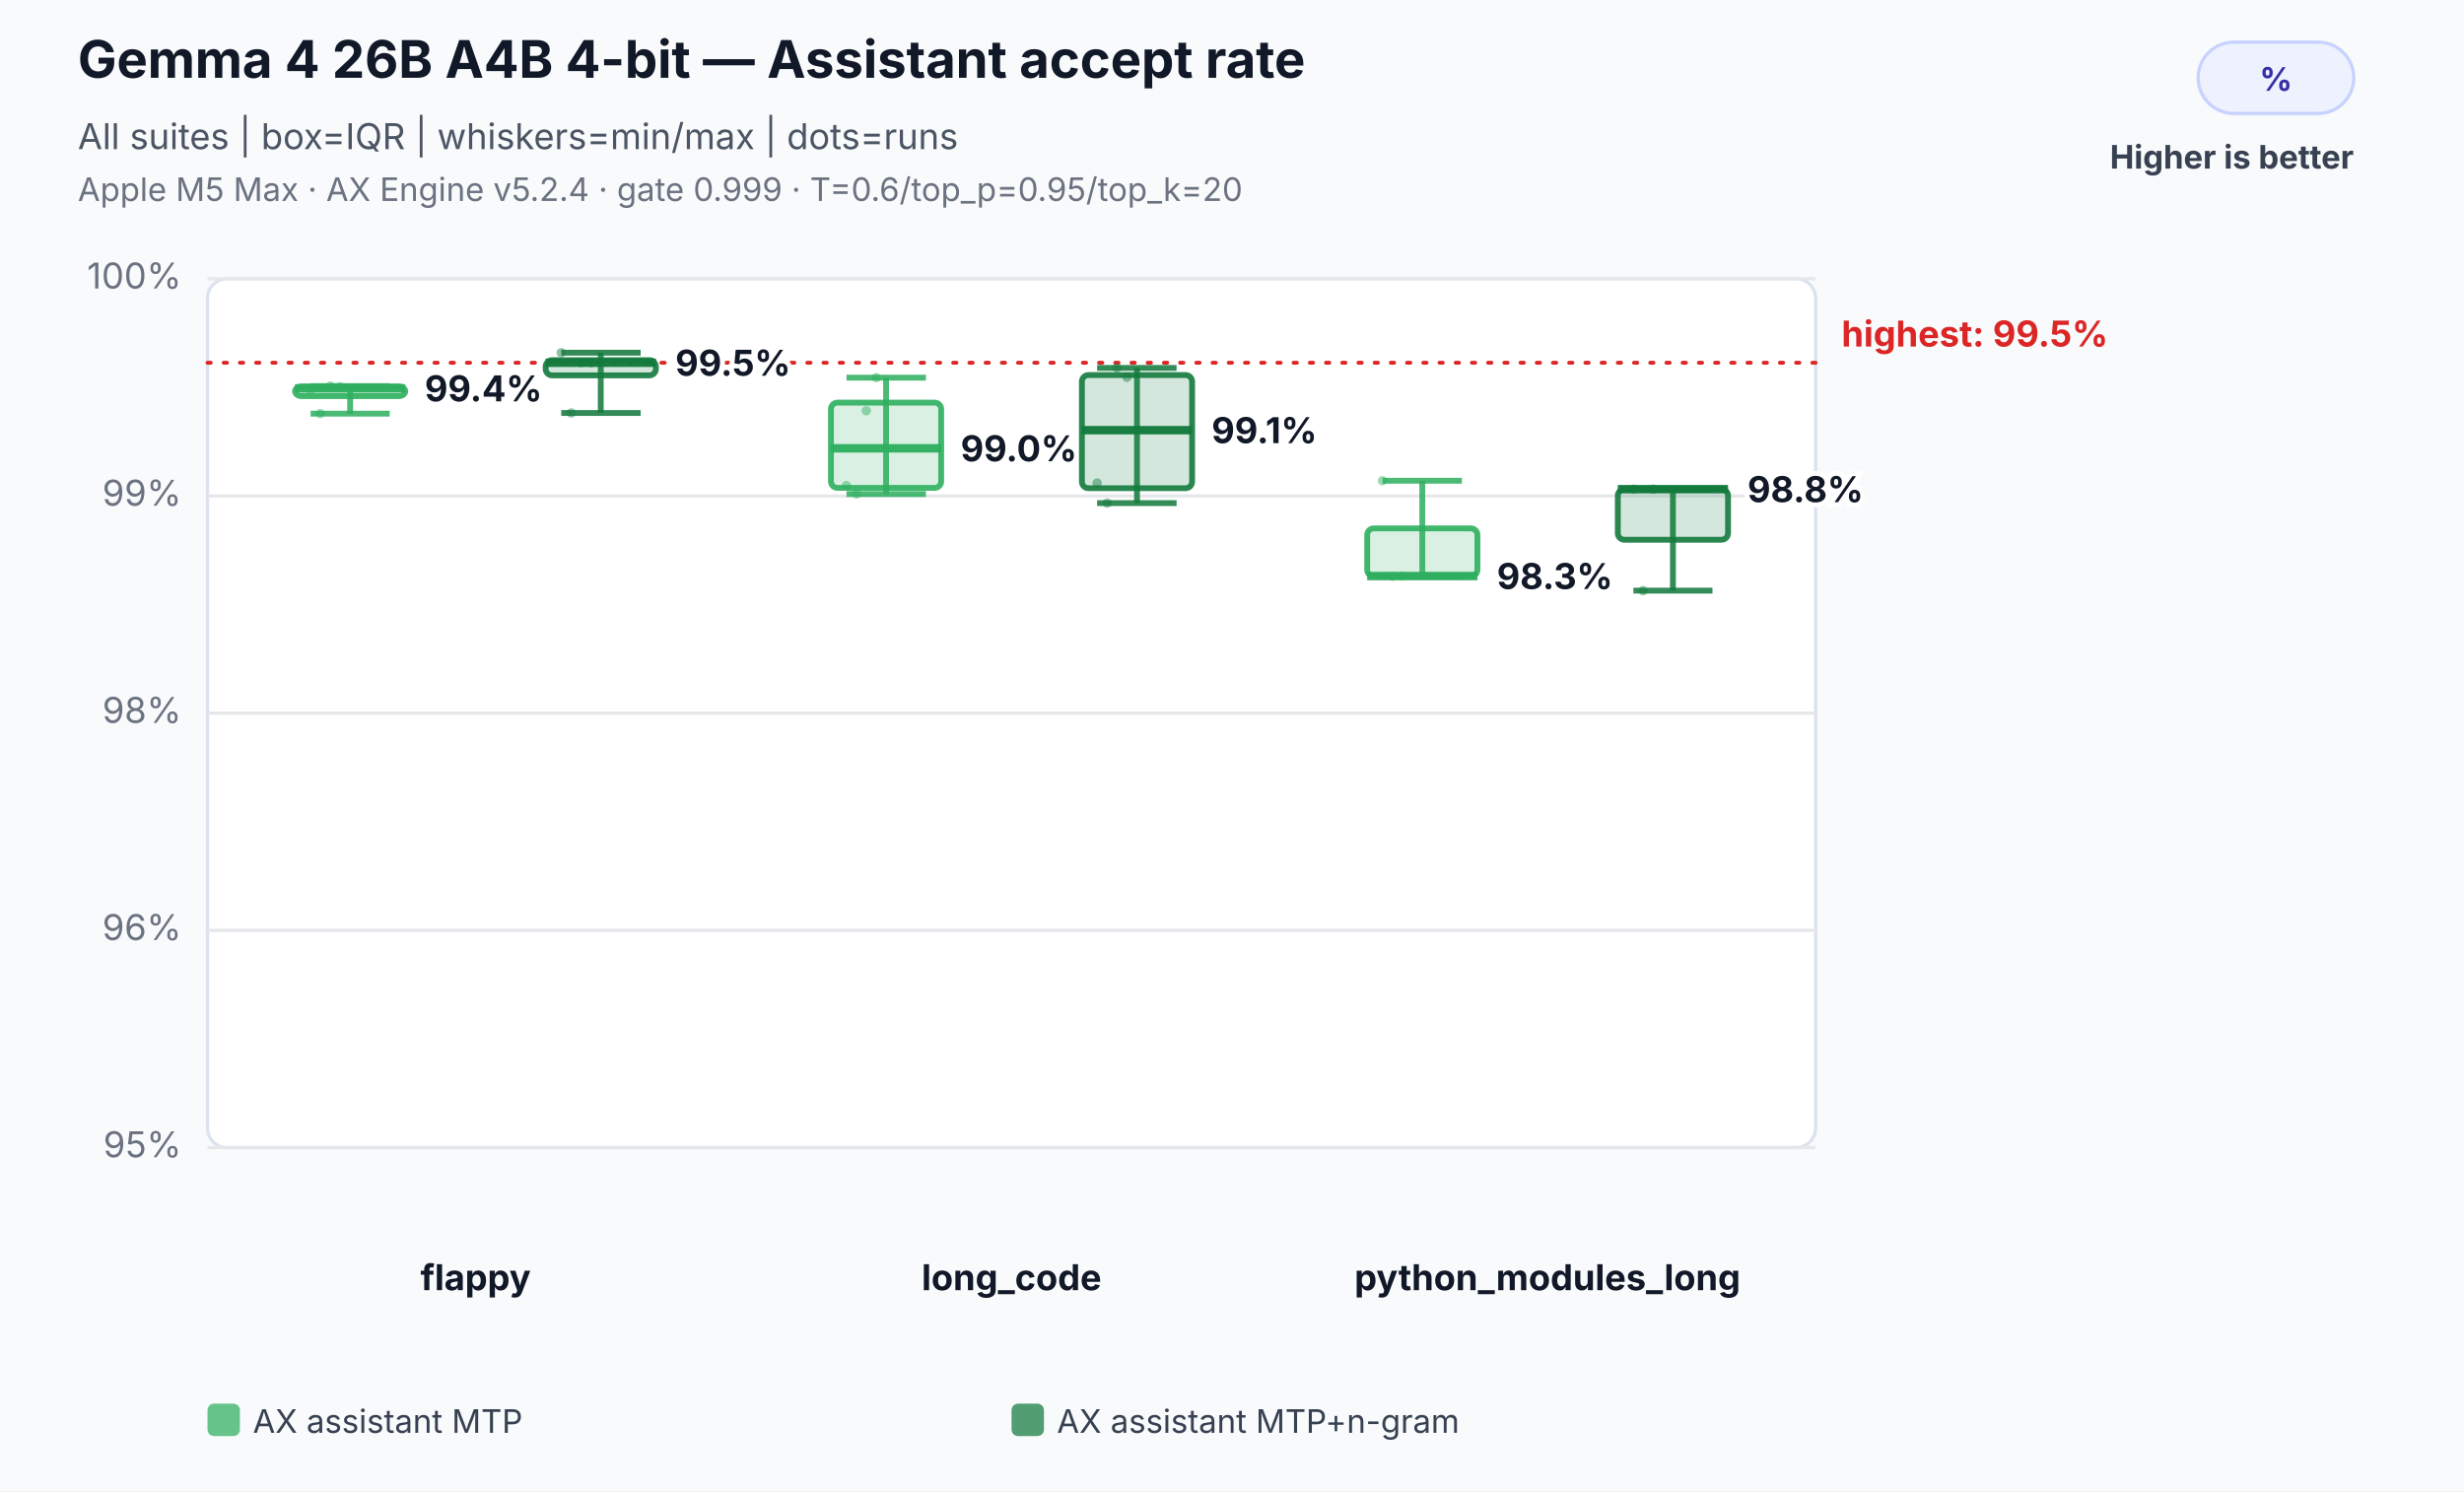
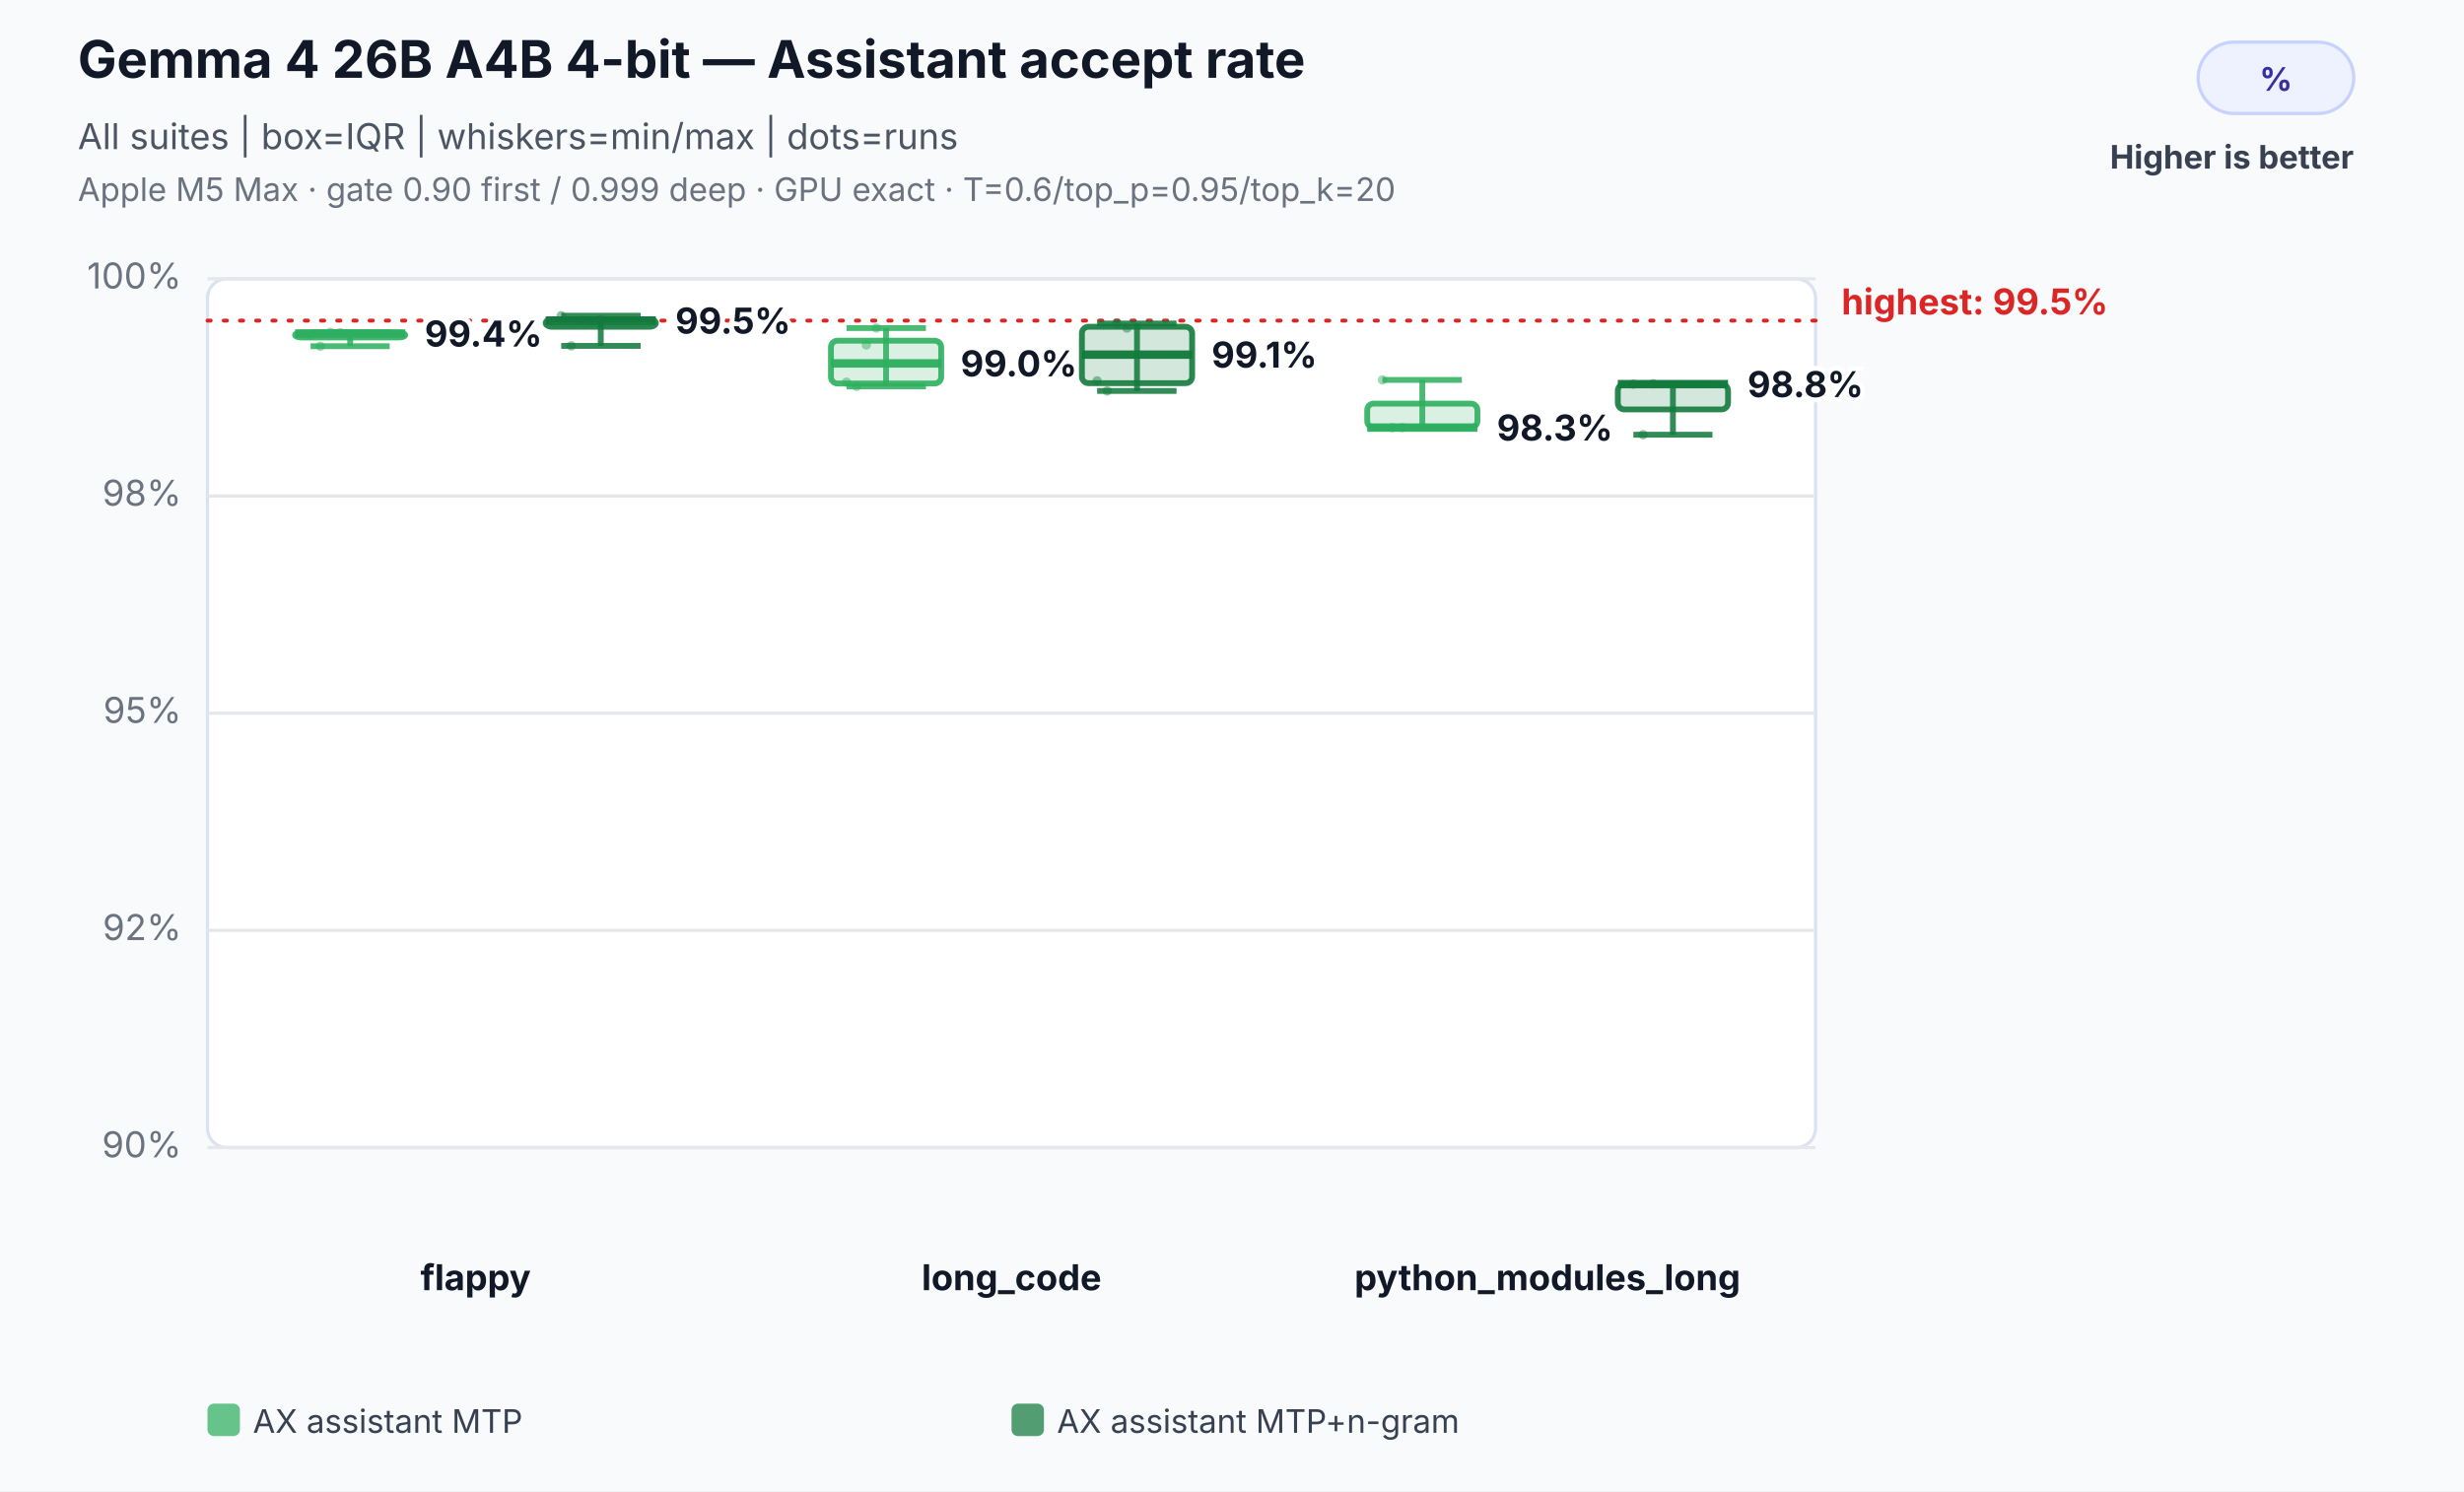
<svg xmlns="http://www.w3.org/2000/svg" width="760" height="460" viewBox="0 0 760 460" role="img" aria-labelledby="title desc">
  <rect width="100%" height="100%" fill="#f8fafc" />
  <text x="24" y="24" font-family="Inter,Segoe UI,Arial,sans-serif" font-size="16" font-weight="700" fill="#111827">Gemma 4 26B A4B 4-bit — Assistant accept rate</text>
  <text x="24" y="46" font-family="Inter,Segoe UI,Arial,sans-serif" font-size="11" fill="#4b5563">All suites | box=IQR | whiskers=min/max | dots=runs</text>
-   <text x="24" y="62" font-family="Inter,Segoe UI,Arial,sans-serif" font-size="10" fill="#6b7280">Apple M5 Max · AX Engine v5.2.4 · gate 0.999 · T=0.6/top_p=0.95/top_k=20</text>
+   <text x="24" y="62" font-family="Inter,Segoe UI,Arial,sans-serif" font-size="10" fill="#6b7280">Apple M5 Max · gate 0.90 first / 0.999 deep · GPU exact · T=0.6/top_p=0.95/top_k=20</text>
  <rect x="678" y="13" width="48" height="22" rx="11" fill="#eef2ff" stroke="#c7d2fe" />
  <text x="702.0" y="28" text-anchor="middle" font-family="Inter,Segoe UI,Arial,sans-serif" font-size="10" font-weight="700" fill="#3730a3">%</text>
  <text x="726" y="52" text-anchor="end" font-family="Inter,Segoe UI,Arial,sans-serif" font-size="10" font-weight="700" fill="#374151">Higher is better</text>
  <rect x="64" y="86" width="496" height="268" rx="6" fill="#ffffff" stroke="#dbe3ef" />
  <line x1="64" y1="354.0" x2="560" y2="354.0" stroke="#e5e7eb" stroke-width="1" />
-   <text x="56" y="357.0" text-anchor="end" font-family="Inter,Segoe UI,Arial,sans-serif" font-size="11" fill="#6b7280">95%</text>
+   <text x="56" y="357.0" text-anchor="end" font-family="Inter,Segoe UI,Arial,sans-serif" font-size="11" fill="#6b7280">90%</text>
  <line x1="64" y1="287.0" x2="560" y2="287.0" stroke="#e5e7eb" stroke-width="1" />
-   <text x="56" y="290.0" text-anchor="end" font-family="Inter,Segoe UI,Arial,sans-serif" font-size="11" fill="#6b7280">96%</text>
+   <text x="56" y="290.0" text-anchor="end" font-family="Inter,Segoe UI,Arial,sans-serif" font-size="11" fill="#6b7280">92%</text>
  <line x1="64" y1="220.0" x2="560" y2="220.0" stroke="#e5e7eb" stroke-width="1" />
-   <text x="56" y="223.0" text-anchor="end" font-family="Inter,Segoe UI,Arial,sans-serif" font-size="11" fill="#6b7280">98%</text>
+   <text x="56" y="223.0" text-anchor="end" font-family="Inter,Segoe UI,Arial,sans-serif" font-size="11" fill="#6b7280">95%</text>
  <line x1="64" y1="153.0" x2="560" y2="153.0" stroke="#e5e7eb" stroke-width="1" />
-   <text x="56" y="156.0" text-anchor="end" font-family="Inter,Segoe UI,Arial,sans-serif" font-size="11" fill="#6b7280">99%</text>
+   <text x="56" y="156.0" text-anchor="end" font-family="Inter,Segoe UI,Arial,sans-serif" font-size="11" fill="#6b7280">98%</text>
  <line x1="64" y1="86.0" x2="560" y2="86.0" stroke="#e5e7eb" stroke-width="1" />
  <text x="56" y="89.0" text-anchor="end" font-family="Inter,Segoe UI,Arial,sans-serif" font-size="11" fill="#6b7280">100%</text>
-   <line x1="64" y1="111.9" x2="560" y2="111.9" stroke="#dc2626" stroke-width="1.2" stroke-dasharray="1 4" stroke-linecap="round" />
-   <text x="568" y="106.9" text-anchor="start" font-family="Inter,Segoe UI,Arial,sans-serif" font-size="11" font-weight="700" fill="#dc2626" data-label="highest median">highest: 99.5%</text>
+   <line x1="64" y1="98.9" x2="560" y2="98.9" stroke="#dc2626" stroke-width="1.2" stroke-dasharray="1 4" stroke-linecap="round" />
+   <text x="568" y="97.0" text-anchor="start" font-family="Inter,Segoe UI,Arial,sans-serif" font-size="11" font-weight="700" fill="#dc2626" data-label="highest median">highest: 99.5%</text>
  <text x="146.7" y="398" text-anchor="middle" font-family="Inter,Segoe UI,Arial,sans-serif" font-size="11" font-weight="700" fill="#111827">flappy</text>
-   <circle cx="95.8" cy="120.4" r="1.45" fill="#2eaf5f" fill-opacity="0.46" />
-   <circle cx="98.8" cy="127.6" r="1.45" fill="#2eaf5f" fill-opacity="0.46" />
-   <circle cx="101.9" cy="119.1" r="1.45" fill="#2eaf5f" fill-opacity="0.46" />
-   <circle cx="104.9" cy="119.3" r="1.45" fill="#2eaf5f" fill-opacity="0.46" />
-   <line x1="108.0" y1="119.1" x2="108.0" y2="127.6" stroke="#2eaf5f" stroke-opacity="0.86" stroke-width="1.8" />
-   <line x1="95.8" y1="119.1" x2="120.2" y2="119.1" stroke="#2eaf5f" stroke-opacity="0.86" stroke-width="1.8" />
-   <line x1="95.8" y1="127.6" x2="120.2" y2="127.6" stroke="#2eaf5f" stroke-opacity="0.86" stroke-width="1.8" />
-   <rect x="91.0" y="119.2" width="34.0" height="3.0" rx="2" fill="#2eaf5f" fill-opacity="0.18" stroke="#2eaf5f" stroke-opacity="0.9" stroke-width="1.8" />
-   <line x1="91.0" y1="119.8" x2="125.0" y2="119.8" stroke="#2eaf5f" stroke-opacity="0.96" stroke-width="2.6" />
-   <text x="131.0" y="123.8" text-anchor="start" font-family="Inter,Segoe UI,Arial,sans-serif" font-size="11" font-weight="700" fill="#111827" stroke="#ffffff" stroke-width="3" paint-order="stroke">99.4%</text>
-   <circle cx="173.1" cy="108.8" r="1.45" fill="#137a3d" fill-opacity="0.46" />
-   <circle cx="176.2" cy="127.4" r="1.45" fill="#137a3d" fill-opacity="0.46" />
-   <circle cx="179.2" cy="111.9" r="1.45" fill="#137a3d" fill-opacity="0.46" />
-   <circle cx="182.3" cy="111.9" r="1.45" fill="#137a3d" fill-opacity="0.46" />
-   <line x1="185.3" y1="108.8" x2="185.3" y2="127.4" stroke="#137a3d" stroke-opacity="0.86" stroke-width="1.8" />
-   <line x1="173.1" y1="108.8" x2="197.6" y2="108.8" stroke="#137a3d" stroke-opacity="0.86" stroke-width="1.8" />
-   <line x1="173.1" y1="127.4" x2="197.6" y2="127.4" stroke="#137a3d" stroke-opacity="0.86" stroke-width="1.8" />
-   <rect x="168.3" y="111.1" width="34.0" height="4.7" rx="2" fill="#137a3d" fill-opacity="0.18" stroke="#137a3d" stroke-opacity="0.9" stroke-width="1.8" />
-   <line x1="168.3" y1="111.9" x2="202.3" y2="111.9" stroke="#137a3d" stroke-opacity="0.96" stroke-width="2.6" />
-   <text x="208.3" y="115.9" text-anchor="start" font-family="Inter,Segoe UI,Arial,sans-serif" font-size="11" font-weight="700" fill="#111827" stroke="#ffffff" stroke-width="3" paint-order="stroke">99.5%</text>
+   <circle cx="95.8" cy="103.2" r="1.45" fill="#2eaf5f" fill-opacity="0.46" />
+   <circle cx="98.8" cy="106.8" r="1.45" fill="#2eaf5f" fill-opacity="0.46" />
+   <circle cx="101.9" cy="102.5" r="1.45" fill="#2eaf5f" fill-opacity="0.46" />
+   <circle cx="104.9" cy="102.6" r="1.45" fill="#2eaf5f" fill-opacity="0.46" />
+   <line x1="108.0" y1="102.5" x2="108.0" y2="106.8" stroke="#2eaf5f" stroke-opacity="0.86" stroke-width="1.8" />
+   <line x1="95.8" y1="102.5" x2="120.2" y2="102.5" stroke="#2eaf5f" stroke-opacity="0.86" stroke-width="1.8" />
+   <line x1="95.8" y1="106.8" x2="120.2" y2="106.8" stroke="#2eaf5f" stroke-opacity="0.86" stroke-width="1.8" />
+   <rect x="91.0" y="102.6" width="34.0" height="1.5" rx="2" fill="#2eaf5f" fill-opacity="0.18" stroke="#2eaf5f" stroke-opacity="0.9" stroke-width="1.8" />
+   <line x1="91.0" y1="102.9" x2="125.0" y2="102.9" stroke="#2eaf5f" stroke-opacity="0.96" stroke-width="2.6" />
+   <text x="131.0" y="106.9" text-anchor="start" font-family="Inter,Segoe UI,Arial,sans-serif" font-size="11" font-weight="700" fill="#111827" stroke="#ffffff" stroke-width="3" paint-order="stroke">99.4%</text>
+   <circle cx="173.1" cy="97.4" r="1.45" fill="#137a3d" fill-opacity="0.46" />
+   <circle cx="176.2" cy="106.7" r="1.45" fill="#137a3d" fill-opacity="0.46" />
+   <circle cx="179.2" cy="98.9" r="1.45" fill="#137a3d" fill-opacity="0.46" />
+   <circle cx="182.3" cy="99.0" r="1.45" fill="#137a3d" fill-opacity="0.46" />
+   <line x1="185.3" y1="97.4" x2="185.3" y2="106.7" stroke="#137a3d" stroke-opacity="0.86" stroke-width="1.8" />
+   <line x1="173.1" y1="97.4" x2="197.6" y2="97.4" stroke="#137a3d" stroke-opacity="0.86" stroke-width="1.8" />
+   <line x1="173.1" y1="106.7" x2="197.6" y2="106.7" stroke="#137a3d" stroke-opacity="0.86" stroke-width="1.8" />
+   <rect x="168.3" y="98.5" width="34.0" height="2.3" rx="2" fill="#137a3d" fill-opacity="0.18" stroke="#137a3d" stroke-opacity="0.9" stroke-width="1.8" />
+   <line x1="168.3" y1="98.9" x2="202.3" y2="98.9" stroke="#137a3d" stroke-opacity="0.96" stroke-width="2.6" />
+   <text x="208.3" y="102.9" text-anchor="start" font-family="Inter,Segoe UI,Arial,sans-serif" font-size="11" font-weight="700" fill="#111827" stroke="#ffffff" stroke-width="3" paint-order="stroke">99.5%</text>
  <text x="312.0" y="398" text-anchor="middle" font-family="Inter,Segoe UI,Arial,sans-serif" font-size="11" font-weight="700" fill="#111827">long_code</text>
-   <circle cx="261.1" cy="149.8" r="1.45" fill="#2eaf5f" fill-opacity="0.46" />
-   <circle cx="264.2" cy="152.4" r="1.45" fill="#2eaf5f" fill-opacity="0.46" />
-   <circle cx="267.2" cy="126.7" r="1.45" fill="#2eaf5f" fill-opacity="0.46" />
-   <circle cx="270.3" cy="116.5" r="1.45" fill="#2eaf5f" fill-opacity="0.46" />
-   <line x1="273.3" y1="116.5" x2="273.3" y2="152.4" stroke="#2eaf5f" stroke-opacity="0.86" stroke-width="1.8" />
-   <line x1="261.1" y1="116.5" x2="285.6" y2="116.5" stroke="#2eaf5f" stroke-opacity="0.86" stroke-width="1.8" />
-   <line x1="261.1" y1="152.4" x2="285.6" y2="152.4" stroke="#2eaf5f" stroke-opacity="0.86" stroke-width="1.8" />
-   <rect x="256.3" y="124.2" width="34.0" height="26.3" rx="2" fill="#2eaf5f" fill-opacity="0.18" stroke="#2eaf5f" stroke-opacity="0.9" stroke-width="1.8" />
-   <line x1="256.3" y1="138.3" x2="290.3" y2="138.3" stroke="#2eaf5f" stroke-opacity="0.96" stroke-width="2.6" />
-   <text x="296.3" y="142.3" text-anchor="start" font-family="Inter,Segoe UI,Arial,sans-serif" font-size="11" font-weight="700" fill="#111827" stroke="#ffffff" stroke-width="3" paint-order="stroke">99.0%</text>
-   <circle cx="338.4" cy="149.0" r="1.45" fill="#137a3d" fill-opacity="0.46" />
-   <circle cx="341.5" cy="155.2" r="1.45" fill="#137a3d" fill-opacity="0.46" />
-   <circle cx="344.5" cy="113.5" r="1.45" fill="#137a3d" fill-opacity="0.46" />
-   <circle cx="347.6" cy="116.4" r="1.45" fill="#137a3d" fill-opacity="0.46" />
-   <line x1="350.7" y1="113.5" x2="350.7" y2="155.2" stroke="#137a3d" stroke-opacity="0.86" stroke-width="1.8" />
-   <line x1="338.4" y1="113.5" x2="362.9" y2="113.5" stroke="#137a3d" stroke-opacity="0.86" stroke-width="1.8" />
-   <line x1="338.4" y1="155.2" x2="362.9" y2="155.2" stroke="#137a3d" stroke-opacity="0.86" stroke-width="1.8" />
-   <rect x="333.7" y="115.7" width="34.0" height="34.9" rx="2" fill="#137a3d" fill-opacity="0.18" stroke="#137a3d" stroke-opacity="0.9" stroke-width="1.8" />
-   <line x1="333.7" y1="132.7" x2="367.7" y2="132.7" stroke="#137a3d" stroke-opacity="0.96" stroke-width="2.6" />
-   <text x="373.7" y="136.7" text-anchor="start" font-family="Inter,Segoe UI,Arial,sans-serif" font-size="11" font-weight="700" fill="#111827" stroke="#ffffff" stroke-width="3" paint-order="stroke">99.1%</text>
+   <circle cx="261.1" cy="117.9" r="1.45" fill="#2eaf5f" fill-opacity="0.46" />
+   <circle cx="264.2" cy="119.2" r="1.45" fill="#2eaf5f" fill-opacity="0.46" />
+   <circle cx="267.2" cy="106.4" r="1.45" fill="#2eaf5f" fill-opacity="0.46" />
+   <circle cx="270.3" cy="101.2" r="1.45" fill="#2eaf5f" fill-opacity="0.46" />
+   <line x1="273.3" y1="101.2" x2="273.3" y2="119.2" stroke="#2eaf5f" stroke-opacity="0.86" stroke-width="1.8" />
+   <line x1="261.1" y1="101.2" x2="285.6" y2="101.2" stroke="#2eaf5f" stroke-opacity="0.86" stroke-width="1.8" />
+   <line x1="261.1" y1="119.2" x2="285.6" y2="119.2" stroke="#2eaf5f" stroke-opacity="0.86" stroke-width="1.8" />
+   <rect x="256.3" y="105.1" width="34.0" height="13.2" rx="2" fill="#2eaf5f" fill-opacity="0.18" stroke="#2eaf5f" stroke-opacity="0.9" stroke-width="1.8" />
+   <line x1="256.3" y1="112.1" x2="290.3" y2="112.1" stroke="#2eaf5f" stroke-opacity="0.96" stroke-width="2.6" />
+   <text x="296.3" y="116.1" text-anchor="start" font-family="Inter,Segoe UI,Arial,sans-serif" font-size="11" font-weight="700" fill="#111827" stroke="#ffffff" stroke-width="3" paint-order="stroke">99.0%</text>
+   <circle cx="338.4" cy="117.5" r="1.45" fill="#137a3d" fill-opacity="0.46" />
+   <circle cx="341.5" cy="120.6" r="1.45" fill="#137a3d" fill-opacity="0.46" />
+   <circle cx="344.5" cy="99.8" r="1.45" fill="#137a3d" fill-opacity="0.46" />
+   <circle cx="347.6" cy="101.2" r="1.45" fill="#137a3d" fill-opacity="0.46" />
+   <line x1="350.7" y1="99.8" x2="350.7" y2="120.6" stroke="#137a3d" stroke-opacity="0.86" stroke-width="1.8" />
+   <line x1="338.4" y1="99.8" x2="362.9" y2="99.8" stroke="#137a3d" stroke-opacity="0.86" stroke-width="1.8" />
+   <line x1="338.4" y1="120.6" x2="362.9" y2="120.6" stroke="#137a3d" stroke-opacity="0.86" stroke-width="1.8" />
+   <rect x="333.7" y="100.8" width="34.0" height="17.4" rx="2" fill="#137a3d" fill-opacity="0.18" stroke="#137a3d" stroke-opacity="0.9" stroke-width="1.8" />
+   <line x1="333.7" y1="109.4" x2="367.7" y2="109.4" stroke="#137a3d" stroke-opacity="0.96" stroke-width="2.6" />
+   <text x="373.7" y="113.4" text-anchor="start" font-family="Inter,Segoe UI,Arial,sans-serif" font-size="11" font-weight="700" fill="#111827" stroke="#ffffff" stroke-width="3" paint-order="stroke">99.1%</text>
  <text x="477.3" y="398" text-anchor="middle" font-family="Inter,Segoe UI,Arial,sans-serif" font-size="11" font-weight="700" fill="#111827">python_modules_long</text>
-   <circle cx="426.4" cy="148.3" r="1.45" fill="#2eaf5f" fill-opacity="0.46" />
-   <circle cx="429.5" cy="177.8" r="1.45" fill="#2eaf5f" fill-opacity="0.46" />
-   <circle cx="432.5" cy="177.7" r="1.45" fill="#2eaf5f" fill-opacity="0.46" />
-   <line x1="438.7" y1="148.3" x2="438.7" y2="177.8" stroke="#2eaf5f" stroke-opacity="0.86" stroke-width="1.8" />
-   <line x1="426.4" y1="148.3" x2="450.9" y2="148.3" stroke="#2eaf5f" stroke-opacity="0.86" stroke-width="1.8" />
-   <line x1="426.4" y1="177.8" x2="450.9" y2="177.8" stroke="#2eaf5f" stroke-opacity="0.86" stroke-width="1.8" />
-   <rect x="421.7" y="163.0" width="34.0" height="14.8" rx="2" fill="#2eaf5f" fill-opacity="0.18" stroke="#2eaf5f" stroke-opacity="0.9" stroke-width="1.8" />
-   <line x1="421.7" y1="177.7" x2="455.7" y2="177.7" stroke="#2eaf5f" stroke-opacity="0.96" stroke-width="2.6" />
-   <text x="461.7" y="181.7" text-anchor="start" font-family="Inter,Segoe UI,Arial,sans-serif" font-size="11" font-weight="700" fill="#111827" stroke="#ffffff" stroke-width="3" paint-order="stroke">98.3%</text>
-   <circle cx="503.8" cy="150.9" r="1.45" fill="#137a3d" fill-opacity="0.46" />
-   <circle cx="506.8" cy="182.2" r="1.45" fill="#137a3d" fill-opacity="0.46" />
-   <circle cx="509.9" cy="150.9" r="1.45" fill="#137a3d" fill-opacity="0.46" />
-   <line x1="516.0" y1="150.9" x2="516.0" y2="182.2" stroke="#137a3d" stroke-opacity="0.86" stroke-width="1.8" />
-   <line x1="503.8" y1="150.9" x2="528.2" y2="150.9" stroke="#137a3d" stroke-opacity="0.86" stroke-width="1.8" />
-   <line x1="503.8" y1="182.2" x2="528.2" y2="182.2" stroke="#137a3d" stroke-opacity="0.86" stroke-width="1.8" />
-   <rect x="499.0" y="150.9" width="34.0" height="15.6" rx="2" fill="#137a3d" fill-opacity="0.18" stroke="#137a3d" stroke-opacity="0.9" stroke-width="1.8" />
-   <line x1="499.0" y1="150.9" x2="533.0" y2="150.9" stroke="#137a3d" stroke-opacity="0.96" stroke-width="2.6" />
-   <text x="539.0" y="154.9" text-anchor="start" font-family="Inter,Segoe UI,Arial,sans-serif" font-size="11" font-weight="700" fill="#111827" stroke="#ffffff" stroke-width="3" paint-order="stroke">98.8%</text>
+   <circle cx="426.4" cy="117.2" r="1.45" fill="#2eaf5f" fill-opacity="0.46" />
+   <circle cx="429.5" cy="131.9" r="1.45" fill="#2eaf5f" fill-opacity="0.46" />
+   <circle cx="432.5" cy="131.9" r="1.45" fill="#2eaf5f" fill-opacity="0.46" />
+   <line x1="438.7" y1="117.2" x2="438.7" y2="131.9" stroke="#2eaf5f" stroke-opacity="0.86" stroke-width="1.8" />
+   <line x1="426.4" y1="117.2" x2="450.9" y2="117.2" stroke="#2eaf5f" stroke-opacity="0.86" stroke-width="1.8" />
+   <line x1="426.4" y1="131.9" x2="450.9" y2="131.9" stroke="#2eaf5f" stroke-opacity="0.86" stroke-width="1.8" />
+   <rect x="421.7" y="124.5" width="34.0" height="7.4" rx="2" fill="#2eaf5f" fill-opacity="0.18" stroke="#2eaf5f" stroke-opacity="0.9" stroke-width="1.8" />
+   <line x1="421.7" y1="131.9" x2="455.7" y2="131.9" stroke="#2eaf5f" stroke-opacity="0.96" stroke-width="2.6" />
+   <text x="461.7" y="135.9" text-anchor="start" font-family="Inter,Segoe UI,Arial,sans-serif" font-size="11" font-weight="700" fill="#111827" stroke="#ffffff" stroke-width="3" paint-order="stroke">98.3%</text>
+   <circle cx="503.8" cy="118.5" r="1.45" fill="#137a3d" fill-opacity="0.46" />
+   <circle cx="506.8" cy="134.1" r="1.45" fill="#137a3d" fill-opacity="0.46" />
+   <circle cx="509.9" cy="118.4" r="1.45" fill="#137a3d" fill-opacity="0.46" />
+   <line x1="516.0" y1="118.4" x2="516.0" y2="134.1" stroke="#137a3d" stroke-opacity="0.86" stroke-width="1.8" />
+   <line x1="503.8" y1="118.4" x2="528.2" y2="118.4" stroke="#137a3d" stroke-opacity="0.86" stroke-width="1.8" />
+   <line x1="503.8" y1="134.1" x2="528.2" y2="134.1" stroke="#137a3d" stroke-opacity="0.86" stroke-width="1.8" />
+   <rect x="499.0" y="118.5" width="34.0" height="7.8" rx="2" fill="#137a3d" fill-opacity="0.18" stroke="#137a3d" stroke-opacity="0.9" stroke-width="1.8" />
+   <line x1="499.0" y1="118.5" x2="533.0" y2="118.5" stroke="#137a3d" stroke-opacity="0.96" stroke-width="2.6" />
+   <text x="539.0" y="122.5" text-anchor="start" font-family="Inter,Segoe UI,Arial,sans-serif" font-size="11" font-weight="700" fill="#111827" stroke="#ffffff" stroke-width="3" paint-order="stroke">98.8%</text>
  <rect x="64.0" y="433" width="10" height="10" rx="2" fill="#2eaf5f" fill-opacity="0.72" />
  <text x="78.0" y="442" font-family="Inter,Segoe UI,Arial,sans-serif" font-size="10" fill="#374151">AX assistant MTP</text>
  <rect x="312.0" y="433" width="10" height="10" rx="2" fill="#137a3d" fill-opacity="0.72" />
  <text x="326.0" y="442" font-family="Inter,Segoe UI,Arial,sans-serif" font-size="10" fill="#374151">AX assistant MTP+n-gram</text>
</svg>
